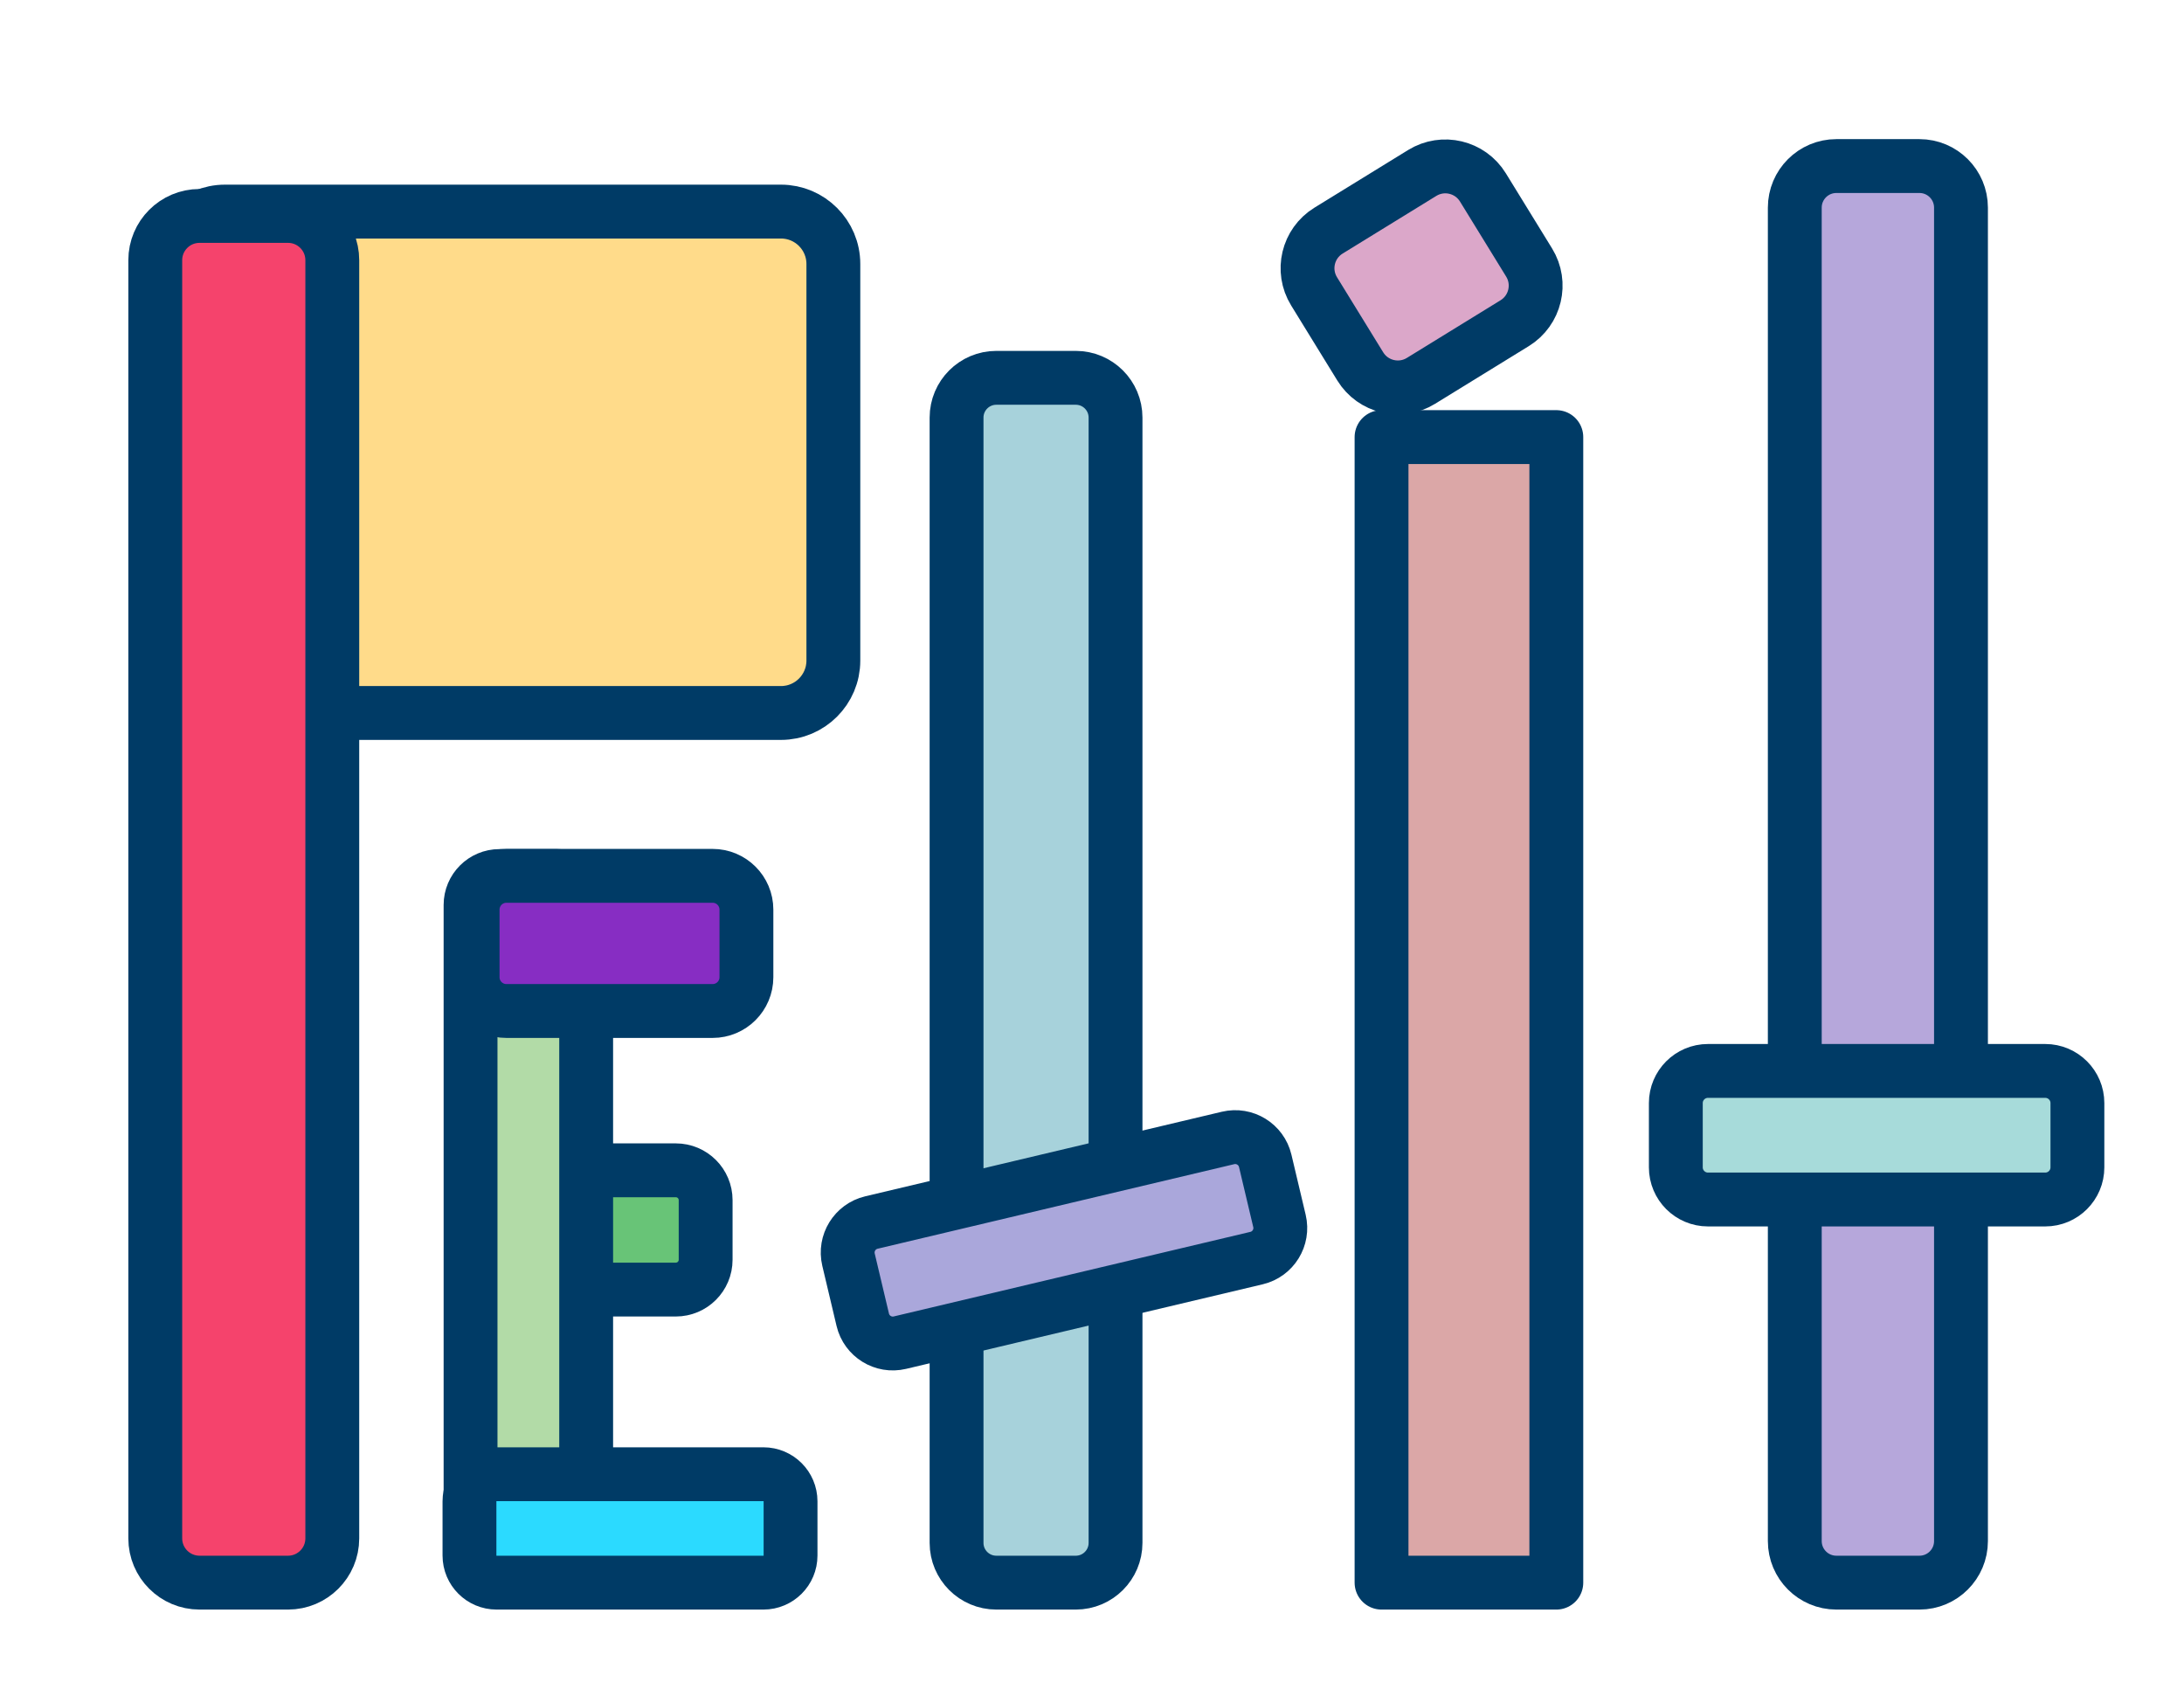
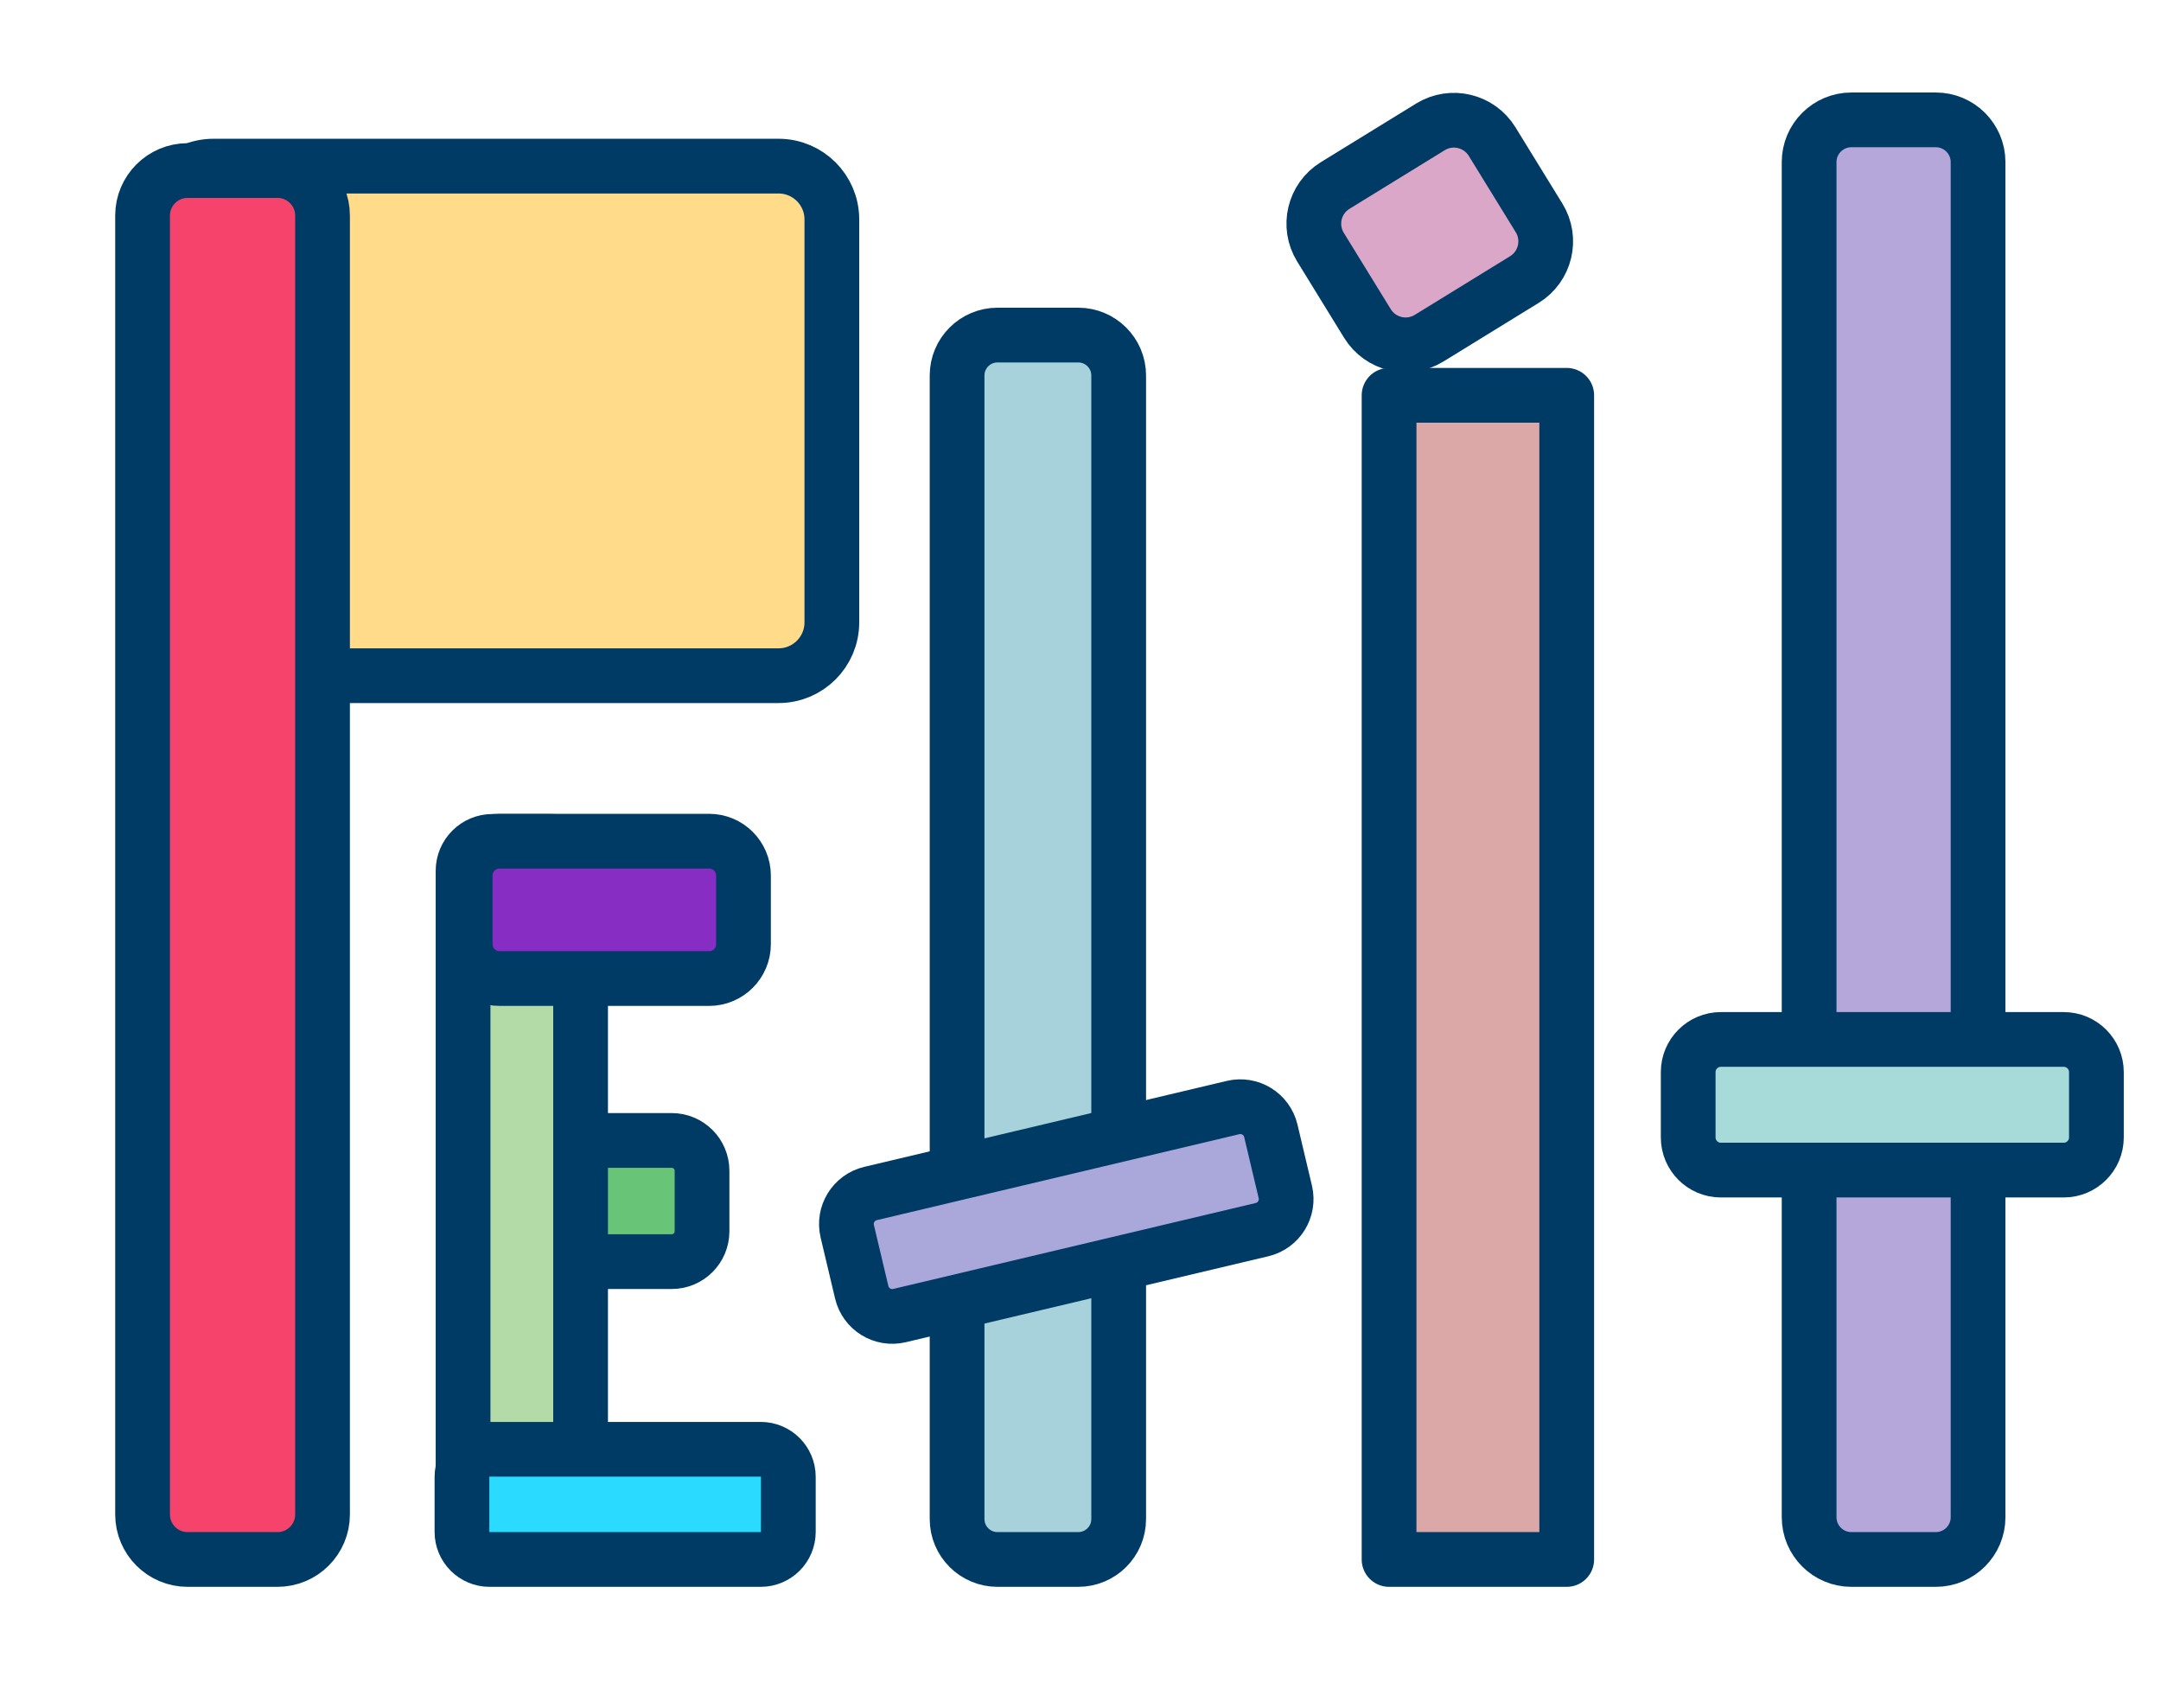
- <svg xmlns="http://www.w3.org/2000/svg" width="100%" height="100%" viewBox="0 0 1430 1110" version="1.1" xml:space="preserve" style="fill-rule:evenodd;clip-rule:evenodd;stroke-linecap:round;stroke-linejoin:round;stroke-miterlimit:1.5;">
-   <rect id="Artboard1" x="0" y="0" width="1429.77" height="1109.19" style="fill:none;" />
+ <svg xmlns="http://www.w3.org/2000/svg" width="100%" height="100%" viewBox="0 0 1392 1100" version="1.1" xml:space="preserve" style="fill-rule:evenodd;clip-rule:evenodd;stroke-linecap:round;stroke-linejoin:round;stroke-miterlimit:1.5;">
+   <rect id="Artboard1" x="0" y="0" width="1391.67" height="1100" style="fill:none;" />
  <g>
    <g>
-       <path d="M462.026,785.64c0,-10.772 -8.745,-19.517 -19.517,-19.517l-79.723,0c-10.771,0 -19.516,8.745 -19.516,19.517l-0,39.033c-0,10.772 8.745,19.517 19.516,19.517l79.723,0c10.772,0 19.517,-8.745 19.517,-19.517l0,-39.033Z" style="fill:#68c477;stroke:#003b66;stroke-width:35.26px;" />
-       <path d="M383.801,592.405c0,-10.445 -8.48,-18.926 -18.925,-18.926l-37.85,0c-10.446,0 -18.926,8.481 -18.926,18.926l0,423.847c0,10.446 8.48,18.926 18.926,18.926l37.85,-0c10.445,-0 18.925,-8.48 18.925,-18.926l0,-423.847Z" style="fill:#b2dba7;stroke:#003b66;stroke-width:35.26px;" />
-       <path d="M517.619,982.818c-0,-9.792 -7.95,-17.743 -17.742,-17.743l-174.744,0c-9.792,0 -17.743,7.951 -17.743,17.743l0,35.485c0,9.792 7.951,17.742 17.743,17.742l174.744,0c9.792,0 17.742,-7.95 17.742,-17.742l-0,-35.485Z" style="fill:#2bdaff;stroke:#003b66;stroke-width:35.26px;" />
-       <path d="M488.728,595.47c0,-12.208 -9.911,-22.119 -22.119,-22.119l-135.039,0c-12.208,0 -22.119,9.911 -22.119,22.119l-0,44.238c-0,12.208 9.911,22.119 22.119,22.119l135.039,0c12.208,0 22.119,-9.911 22.119,-22.119l0,-44.238Z" style="fill:#872dc3;stroke:#003b66;stroke-width:35.26px;" />
+       <path d="M452.208,754.151c-0,-10.771 -8.745,-19.516 -19.517,-19.516l-79.723,-0c-10.771,-0 -19.517,8.745 -19.517,19.516l0,39.034c0,10.771 8.746,19.516 19.517,19.516l79.723,0c10.772,0 19.517,-8.745 19.517,-19.516l-0,-39.034Z" style="fill:#68c477;stroke:#003b66;stroke-width:35.26px;" />
+       <path d="M373.983,560.916c0,-10.445 -8.48,-18.925 -18.925,-18.925l-37.851,-0c-10.445,-0 -18.925,8.48 -18.925,18.925l-0,423.848c-0,10.445 8.48,18.925 18.925,18.925l37.851,0c10.445,0 18.925,-8.48 18.925,-18.925l0,-423.848Z" style="fill:#b2dba7;stroke:#003b66;stroke-width:35.26px;" />
+       <path d="M507.801,951.329c-0,-9.792 -7.95,-17.742 -17.743,-17.742l-174.743,-0c-9.793,-0 -17.743,7.95 -17.743,17.742l0,35.485c0,9.792 7.95,17.743 17.743,17.743l174.743,-0c9.793,-0 17.743,-7.951 17.743,-17.743l-0,-35.485Z" style="fill:#2bdaff;stroke:#003b66;stroke-width:35.26px;" />
+       <path d="M478.91,563.982c-0,-12.208 -9.911,-22.119 -22.119,-22.119l-135.04,-0c-12.208,-0 -22.119,9.911 -22.119,22.119l0,44.237c0,12.208 9.911,22.119 22.119,22.119l135.04,0c12.208,0 22.119,-9.911 22.119,-22.119l-0,-44.237Z" style="fill:#872dc3;stroke:#003b66;stroke-width:35.26px;" />
    </g>
    <g>
-       <path d="M545.652,172.814c0,-18.934 -15.372,-34.306 -34.306,-34.306l-364.028,0c-18.934,0 -34.306,15.372 -34.306,34.306l-0,259.621c-0,18.934 15.372,34.306 34.306,34.306l364.028,0c18.934,0 34.306,-15.372 34.306,-34.306l0,-259.621Z" style="fill:#ffdb8a;stroke:#003b66;stroke-width:35.26px;" />
-       <path d="M217.574,170.331c0,-15.994 -12.985,-28.979 -28.979,-28.979l-57.959,-0c-15.994,-0 -28.979,12.985 -28.979,28.979l-0,836.735c-0,15.994 12.985,28.979 28.979,28.979l57.959,0c15.994,0 28.979,-12.985 28.979,-28.979l0,-836.735Z" style="fill:#f5436c;stroke:#003b66;stroke-width:35.26px;" />
+       <path d="M535.834,141.325c-0,-18.934 -15.372,-34.306 -34.306,-34.306l-364.028,0c-18.934,0 -34.306,15.372 -34.306,34.306l-0,259.622c-0,18.934 15.372,34.306 34.306,34.306l364.028,-0c18.934,-0 34.306,-15.372 34.306,-34.306l-0,-259.622Z" style="fill:#ffdb8a;stroke:#003b66;stroke-width:35.26px;" />
+       <path d="M207.756,138.843c-0,-15.995 -12.985,-28.98 -28.979,-28.98l-57.959,0c-15.994,0 -28.98,12.985 -28.98,28.98l0,836.734c0,15.994 12.986,28.98 28.98,28.98l57.959,-0c15.994,-0 28.979,-12.986 28.979,-28.98l-0,-836.734Z" style="fill:#f5436c;stroke:#003b66;stroke-width:35.26px;" />
    </g>
    <g>
-       <path d="M730.41,273.356c0,-14.362 -11.66,-26.022 -26.022,-26.022l-52.044,-0c-14.363,-0 -26.023,11.66 -26.023,26.022l0,736.667c0,14.362 11.66,26.022 26.023,26.022l52.044,0c14.362,0 26.022,-11.66 26.022,-26.022l0,-736.667Z" style="fill:#a7d2db;stroke:#003b66;stroke-width:35.26px;" />
-       <path d="M828.422,759.932c-2.573,-10.851 -13.471,-17.572 -24.323,-14.999l-233.524,55.365c-10.851,2.573 -17.572,13.472 -14.999,24.323l9.323,39.323c2.572,10.851 13.471,17.572 24.322,15l233.524,-55.366c10.851,-2.573 17.573,-13.472 15,-24.323l-9.323,-39.323Z" style="fill:#aaa7db;stroke:#003b66;stroke-width:35.26px;" />
+       <path d="M720.592,241.867c0,-14.362 -11.66,-26.022 -26.022,-26.022l-52.045,-0c-14.362,-0 -26.022,11.66 -26.022,26.022l-0,736.667c-0,14.362 11.66,26.023 26.022,26.023l52.045,-0c14.362,-0 26.022,-11.661 26.022,-26.023l0,-736.667Z" style="fill:#a7d2db;stroke:#003b66;stroke-width:35.26px;" />
+       <path d="M818.604,728.444c-2.573,-10.852 -13.472,-17.573 -24.323,-15l-233.524,55.366c-10.851,2.573 -17.572,13.471 -15,24.323l9.323,39.322c2.573,10.851 13.472,17.573 24.323,15l233.524,-55.366c10.851,-2.573 17.572,-13.471 15,-24.323l-9.323,-39.322Z" style="fill:#aaa7db;stroke:#003b66;stroke-width:35.26px;" />
    </g>
    <g>
-       <rect x="904.582" y="286.13" width="114.439" height="749.915" style="fill:#dba7a7;stroke:#003b66;stroke-width:35.26px;" />
-       <path d="M970.949,122.674c-8.35,-13.571 -26.147,-17.81 -39.718,-9.459l-61.378,37.766c-13.571,8.35 -17.81,26.147 -9.46,39.718l30.26,49.178c8.35,13.571 26.147,17.81 39.718,9.46l61.378,-37.766c13.572,-8.351 17.81,-26.148 9.46,-39.719l-30.26,-49.178Z" style="fill:#dba7c9;stroke:#003b66;stroke-width:35.26px;" />
+       <rect x="894.764" y="254.642" width="114.439" height="749.915" style="fill:#dba7a7;stroke:#003b66;stroke-width:35.26px;" />
+       <path d="M961.131,91.185c-8.35,-13.571 -26.148,-17.809 -39.719,-9.459l-61.378,37.766c-13.571,8.35 -17.809,26.148 -9.459,39.719l30.259,49.178c8.351,13.571 26.148,17.809 39.719,9.459l61.378,-37.766c13.571,-8.35 17.81,-26.148 9.459,-39.719l-30.259,-49.178Z" style="fill:#dba7c9;stroke:#003b66;stroke-width:35.26px;" />
    </g>
    <g>
-       <path d="M1283.98,135.911c0,-15.015 -12.19,-27.205 -27.205,-27.205l-54.41,-0c-15.015,-0 -27.205,12.19 -27.205,27.205l-0,872.929c-0,15.015 12.19,27.205 27.205,27.205l54.41,0c15.015,0 27.205,-12.19 27.205,-27.205l0,-872.929Z" style="fill:#b6a7db;stroke:#003b66;stroke-width:35.26px;" />
-       <path d="M1360.21,764.186c-0,11.612 -9.428,21.04 -21.04,21.04l-220.864,-0c-11.612,-0 -21.04,-9.428 -21.04,-21.04l0,-42.079c0,-11.612 9.428,-21.04 21.04,-21.04l220.864,0c11.612,0 21.04,9.428 21.04,21.04l-0,42.079Z" style="fill:#a7dbda;stroke:#003b66;stroke-width:35.26px;" />
+       <path d="M1274.16,104.422c-0,-15.015 -12.19,-27.205 -27.205,-27.205l-54.41,0c-15.015,0 -27.206,12.19 -27.206,27.205l0,872.929c0,15.015 12.191,27.206 27.206,27.206l54.41,-0c15.015,-0 27.205,-12.191 27.205,-27.206l-0,-872.929Z" style="fill:#b6a7db;stroke:#003b66;stroke-width:35.26px;" />
+       <path d="M1350.39,732.698c-0,11.612 -9.428,21.039 -21.04,21.039l-220.864,0c-11.612,0 -21.04,-9.427 -21.04,-21.039l0,-42.08c0,-11.612 9.428,-21.039 21.04,-21.039l220.864,-0c11.612,-0 21.04,9.427 21.04,21.039l-0,42.08Z" style="fill:#a7dbda;stroke:#003b66;stroke-width:35.26px;" />
    </g>
  </g>
</svg>
